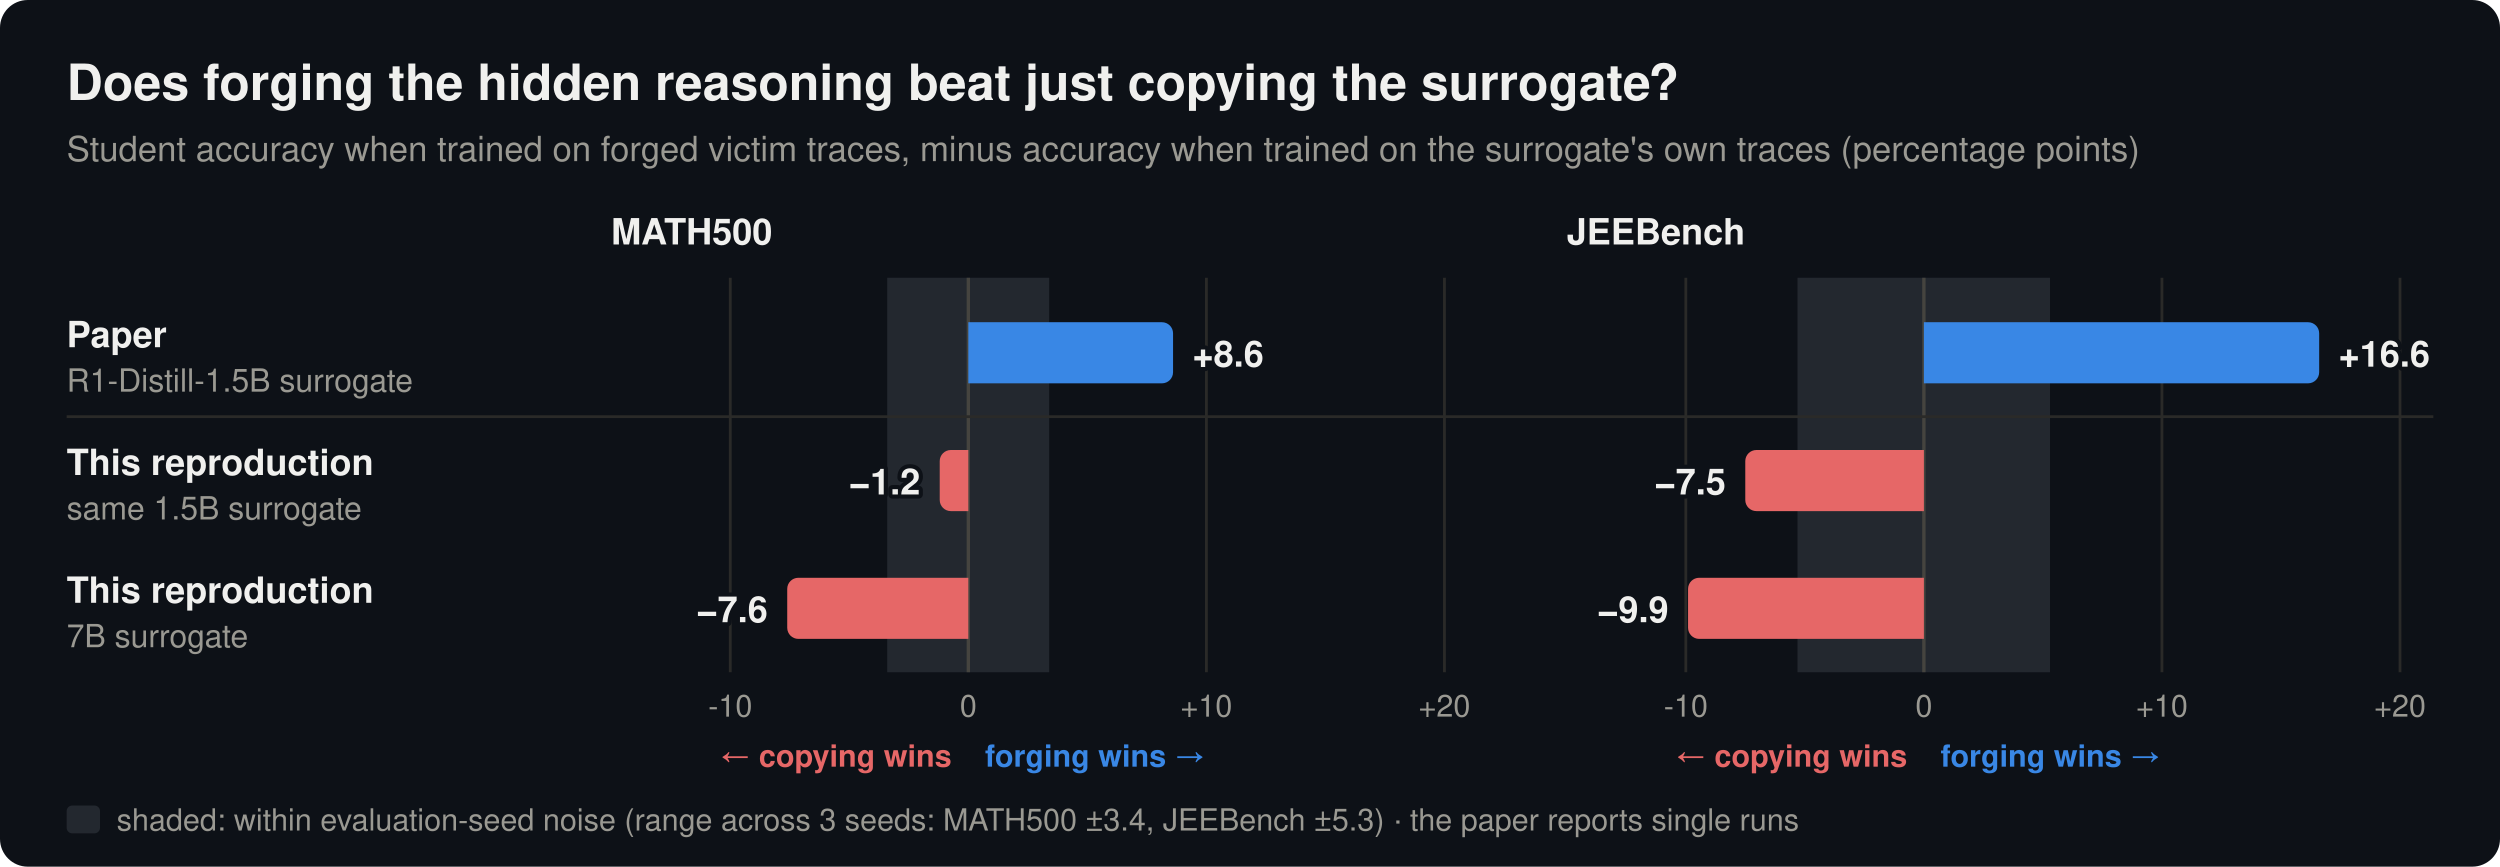
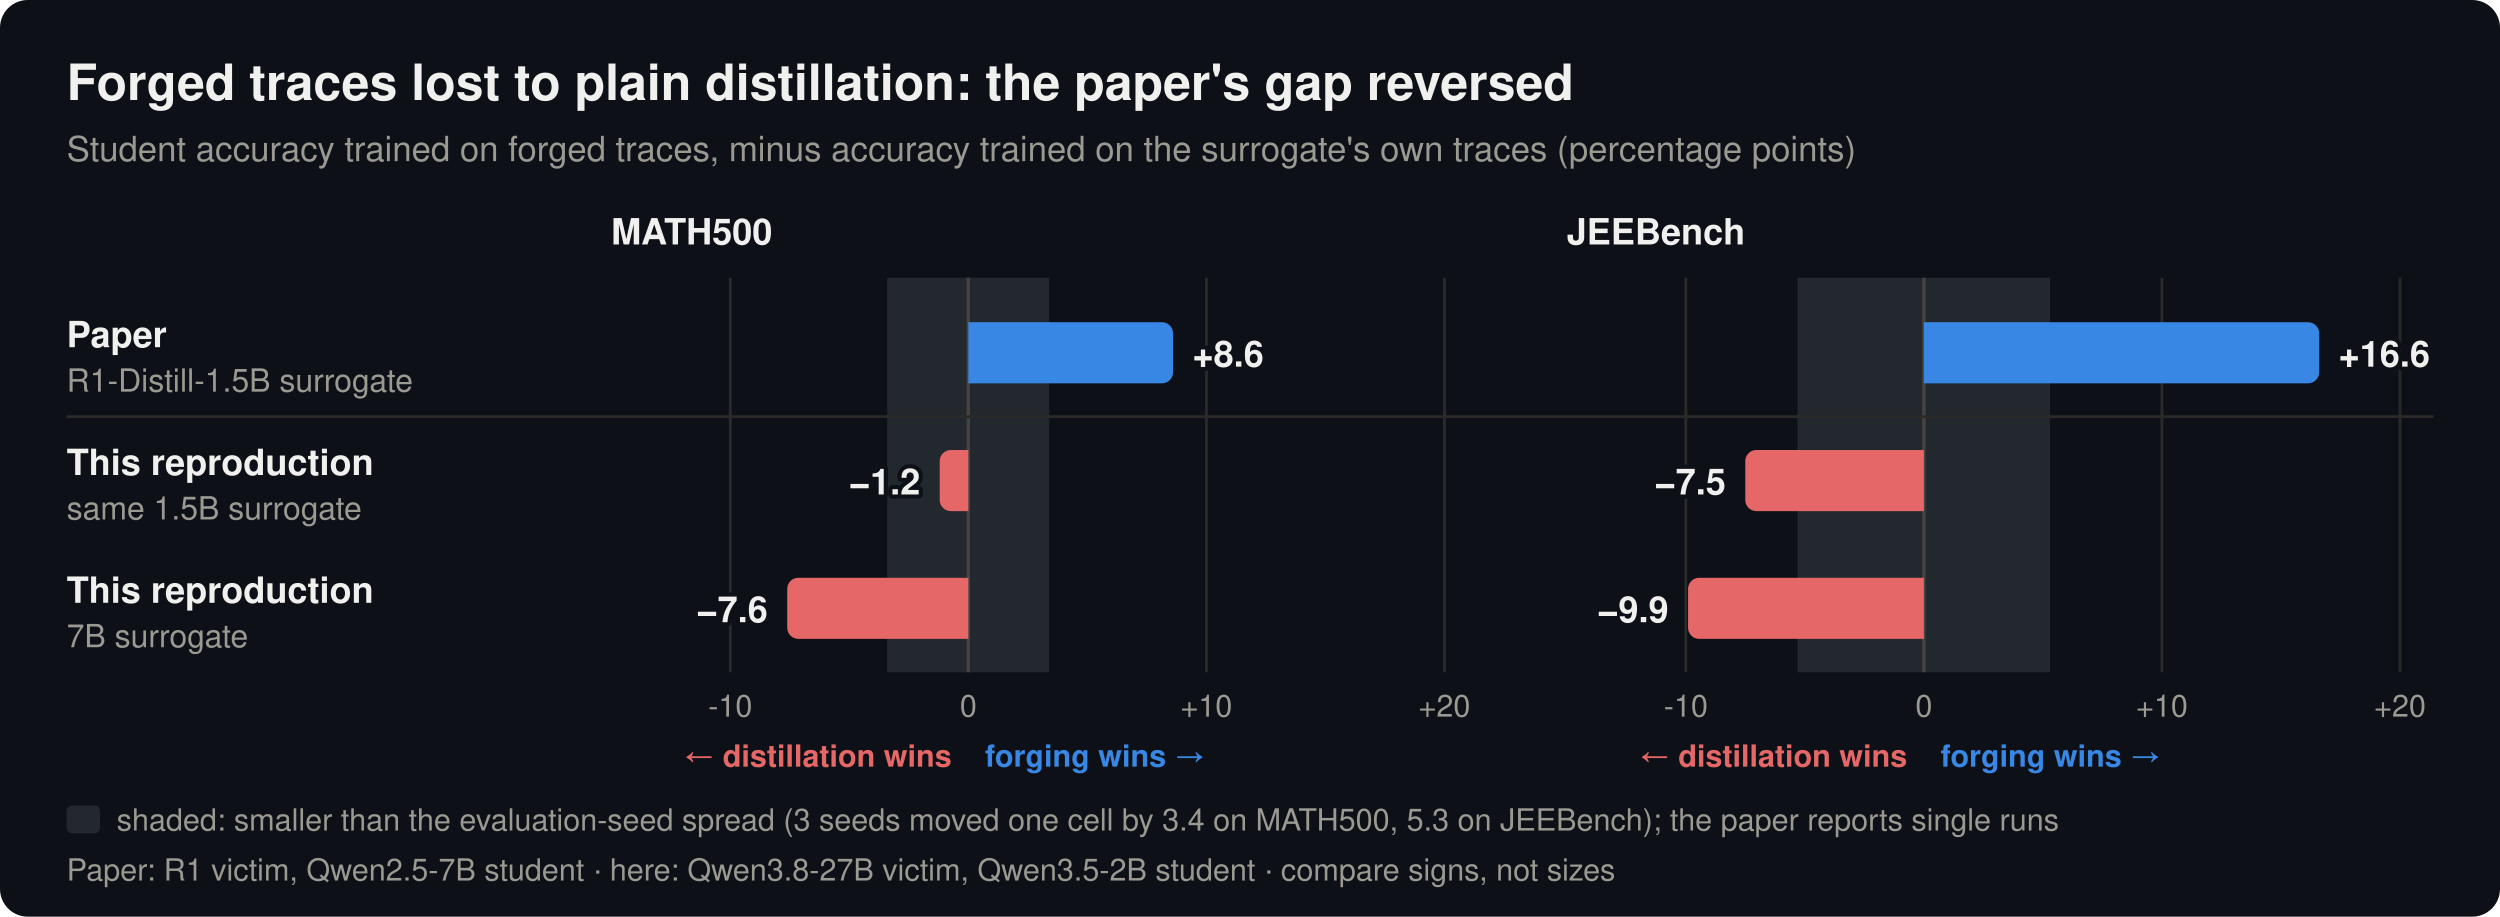
- <svg xmlns="http://www.w3.org/2000/svg" width="900" height="312" viewBox="0 0 900 312" role="img" aria-label="Forged traces minus plain distillation: paper positive, this reproduction negative">
-   <rect x="0.0" y="0.0" width="900.0" height="312.0" rx="10" fill="#0d1117" />
-   <text x="24.0" y="36.0" font-family="system-ui, -apple-system, &quot;Segoe UI&quot;, Helvetica, Arial, sans-serif" font-size="18" fill="#f0f0ee" text-anchor="start" font-weight="700" style="">Does forging the hidden reasoning beat just copying the surrogate?</text>
-   <text x="24.0" y="58.0" font-family="system-ui, -apple-system, &quot;Segoe UI&quot;, Helvetica, Arial, sans-serif" font-size="12.5" fill="#9a9992" text-anchor="start" font-weight="normal" style="">Student accuracy when trained on forged victim traces, minus accuracy when trained on the surrogate's own traces (percentage points)</text>
+ <svg xmlns="http://www.w3.org/2000/svg" width="900" height="330" viewBox="0 0 900 330" role="img" aria-label="Forged traces minus plain distillation: paper positive, this reproduction negative">
+   <rect x="0.0" y="0.0" width="900.0" height="330.0" rx="10" fill="#0d1117" />
+   <text x="24.0" y="36.0" font-family="system-ui, -apple-system, &quot;Segoe UI&quot;, Helvetica, Arial, sans-serif" font-size="18" fill="#f0f0ee" text-anchor="start" font-weight="700" style="">Forged traces lost to plain distillation: the paper's gap reversed</text>
+   <text x="24.0" y="58.0" font-family="system-ui, -apple-system, &quot;Segoe UI&quot;, Helvetica, Arial, sans-serif" font-size="12.5" fill="#9a9992" text-anchor="start" font-weight="normal" style="">Student accuracy trained on forged traces, minus accuracy trained on the surrogate's own traces (percentage points)</text>
  <text x="220.0" y="88.0" font-family="system-ui, -apple-system, &quot;Segoe UI&quot;, Helvetica, Arial, sans-serif" font-size="13" fill="#f0f0ee" text-anchor="start" font-weight="700" style="">MATH500</text>
  <rect x="319.4" y="100.0" width="58.3" height="142.0" rx="0" fill="#23282f" />
  <line x1="262.9" y1="100.0" x2="262.9" y2="242.0" stroke="#2a2a28" stroke-width="1" />
  <text x="262.9" y="258.0" font-family="system-ui, -apple-system, &quot;Segoe UI&quot;, Helvetica, Arial, sans-serif" font-size="11" fill="#9a9992" text-anchor="middle" font-weight="normal" style="font-variant-numeric: tabular-nums;">-10</text>
  <line x1="348.6" y1="100.0" x2="348.6" y2="242.0" stroke="#45443f" stroke-width="1.2" />
  <text x="348.6" y="258.0" font-family="system-ui, -apple-system, &quot;Segoe UI&quot;, Helvetica, Arial, sans-serif" font-size="11" fill="#9a9992" text-anchor="middle" font-weight="normal" style="font-variant-numeric: tabular-nums;">0</text>
  <line x1="434.3" y1="100.0" x2="434.3" y2="242.0" stroke="#2a2a28" stroke-width="1" />
  <text x="434.3" y="258.0" font-family="system-ui, -apple-system, &quot;Segoe UI&quot;, Helvetica, Arial, sans-serif" font-size="11" fill="#9a9992" text-anchor="middle" font-weight="normal" style="font-variant-numeric: tabular-nums;">+10</text>
  <line x1="520.0" y1="100.0" x2="520.0" y2="242.0" stroke="#2a2a28" stroke-width="1" />
  <text x="520.0" y="258.0" font-family="system-ui, -apple-system, &quot;Segoe UI&quot;, Helvetica, Arial, sans-serif" font-size="11" fill="#9a9992" text-anchor="middle" font-weight="normal" style="font-variant-numeric: tabular-nums;">+20</text>
  <path d="M348.6,116.0 H418.3 a4,4 0 0 1 4,4 V134.0 a4,4 0 0 1 -4,4 H348.6 Z" fill="#3987e5" />
  <text x="429.3" y="132.0" font-family="system-ui, -apple-system, &quot;Segoe UI&quot;, Helvetica, Arial, sans-serif" font-size="13" fill="#f0f0ee" text-anchor="start" font-weight="600" style="font-variant-numeric: tabular-nums;" paint-order="stroke" stroke="#0d1117" stroke-width="3" stroke-linejoin="round">+8.6</text>
  <path d="M348.6,162.0 H342.3 a4,4 0 0 0 -4,4 V180.0 a4,4 0 0 0 4,4 H348.6 Z" fill="#e66767" />
  <text x="331.3" y="178.0" font-family="system-ui, -apple-system, &quot;Segoe UI&quot;, Helvetica, Arial, sans-serif" font-size="13" fill="#f0f0ee" text-anchor="end" font-weight="600" style="font-variant-numeric: tabular-nums;" paint-order="stroke" stroke="#0d1117" stroke-width="3" stroke-linejoin="round">−1.2</text>
  <path d="M348.6,208.0 H287.4 a4,4 0 0 0 -4,4 V226.0 a4,4 0 0 0 4,4 H348.6 Z" fill="#e66767" />
  <text x="276.4" y="224.0" font-family="system-ui, -apple-system, &quot;Segoe UI&quot;, Helvetica, Arial, sans-serif" font-size="13" fill="#f0f0ee" text-anchor="end" font-weight="600" style="font-variant-numeric: tabular-nums;" paint-order="stroke" stroke="#0d1117" stroke-width="3" stroke-linejoin="round">−7.6</text>
-   <text x="342.6" y="276.0" font-family="system-ui, -apple-system, &quot;Segoe UI&quot;, Helvetica, Arial, sans-serif" font-size="11" fill="#e66767" text-anchor="end" font-weight="600" style="">← copying wins</text>
+   <text x="342.6" y="276.0" font-family="system-ui, -apple-system, &quot;Segoe UI&quot;, Helvetica, Arial, sans-serif" font-size="11" fill="#e66767" text-anchor="end" font-weight="600" style="">← distillation wins</text>
  <text x="354.6" y="276.0" font-family="system-ui, -apple-system, &quot;Segoe UI&quot;, Helvetica, Arial, sans-serif" font-size="11" fill="#3987e5" text-anchor="start" font-weight="600" style="">forging wins →</text>
  <text x="564.0" y="88.0" font-family="system-ui, -apple-system, &quot;Segoe UI&quot;, Helvetica, Arial, sans-serif" font-size="13" fill="#f0f0ee" text-anchor="start" font-weight="700" style="">JEEBench</text>
  <rect x="647.1" y="100.0" width="90.9" height="142.0" rx="0" fill="#23282f" />
  <line x1="606.9" y1="100.0" x2="606.9" y2="242.0" stroke="#2a2a28" stroke-width="1" />
  <text x="606.9" y="258.0" font-family="system-ui, -apple-system, &quot;Segoe UI&quot;, Helvetica, Arial, sans-serif" font-size="11" fill="#9a9992" text-anchor="middle" font-weight="normal" style="font-variant-numeric: tabular-nums;">-10</text>
  <line x1="692.6" y1="100.0" x2="692.6" y2="242.0" stroke="#45443f" stroke-width="1.2" />
  <text x="692.6" y="258.0" font-family="system-ui, -apple-system, &quot;Segoe UI&quot;, Helvetica, Arial, sans-serif" font-size="11" fill="#9a9992" text-anchor="middle" font-weight="normal" style="font-variant-numeric: tabular-nums;">0</text>
  <line x1="778.3" y1="100.0" x2="778.3" y2="242.0" stroke="#2a2a28" stroke-width="1" />
  <text x="778.3" y="258.0" font-family="system-ui, -apple-system, &quot;Segoe UI&quot;, Helvetica, Arial, sans-serif" font-size="11" fill="#9a9992" text-anchor="middle" font-weight="normal" style="font-variant-numeric: tabular-nums;">+10</text>
  <line x1="864.0" y1="100.0" x2="864.0" y2="242.0" stroke="#2a2a28" stroke-width="1" />
  <text x="864.0" y="258.0" font-family="system-ui, -apple-system, &quot;Segoe UI&quot;, Helvetica, Arial, sans-serif" font-size="11" fill="#9a9992" text-anchor="middle" font-weight="normal" style="font-variant-numeric: tabular-nums;">+20</text>
  <path d="M692.6,116.0 H830.9 a4,4 0 0 1 4,4 V134.0 a4,4 0 0 1 -4,4 H692.6 Z" fill="#3987e5" />
  <text x="841.9" y="132.0" font-family="system-ui, -apple-system, &quot;Segoe UI&quot;, Helvetica, Arial, sans-serif" font-size="13" fill="#f0f0ee" text-anchor="start" font-weight="600" style="font-variant-numeric: tabular-nums;" paint-order="stroke" stroke="#0d1117" stroke-width="3" stroke-linejoin="round">+16.6</text>
  <path d="M692.6,162.0 H632.3 a4,4 0 0 0 -4,4 V180.0 a4,4 0 0 0 4,4 H692.6 Z" fill="#e66767" />
  <text x="621.3" y="178.0" font-family="system-ui, -apple-system, &quot;Segoe UI&quot;, Helvetica, Arial, sans-serif" font-size="13" fill="#f0f0ee" text-anchor="end" font-weight="600" style="font-variant-numeric: tabular-nums;" paint-order="stroke" stroke="#0d1117" stroke-width="3" stroke-linejoin="round">−7.5</text>
  <path d="M692.6,208.0 H611.7 a4,4 0 0 0 -4,4 V226.0 a4,4 0 0 0 4,4 H692.6 Z" fill="#e66767" />
  <text x="600.7" y="224.0" font-family="system-ui, -apple-system, &quot;Segoe UI&quot;, Helvetica, Arial, sans-serif" font-size="13" fill="#f0f0ee" text-anchor="end" font-weight="600" style="font-variant-numeric: tabular-nums;" paint-order="stroke" stroke="#0d1117" stroke-width="3" stroke-linejoin="round">−9.9</text>
-   <text x="686.6" y="276.0" font-family="system-ui, -apple-system, &quot;Segoe UI&quot;, Helvetica, Arial, sans-serif" font-size="11" fill="#e66767" text-anchor="end" font-weight="600" style="">← copying wins</text>
+   <text x="686.6" y="276.0" font-family="system-ui, -apple-system, &quot;Segoe UI&quot;, Helvetica, Arial, sans-serif" font-size="11" fill="#e66767" text-anchor="end" font-weight="600" style="">← distillation wins</text>
  <text x="698.6" y="276.0" font-family="system-ui, -apple-system, &quot;Segoe UI&quot;, Helvetica, Arial, sans-serif" font-size="11" fill="#3987e5" text-anchor="start" font-weight="600" style="">forging wins →</text>
  <text x="24.0" y="125.0" font-family="system-ui, -apple-system, &quot;Segoe UI&quot;, Helvetica, Arial, sans-serif" font-size="13" fill="#f0f0ee" text-anchor="start" font-weight="600" style="">Paper</text>
  <text x="24.0" y="141.0" font-family="system-ui, -apple-system, &quot;Segoe UI&quot;, Helvetica, Arial, sans-serif" font-size="11.5" fill="#9a9992" text-anchor="start" font-weight="normal" style="">R1-Distill-1.5B surrogate</text>
  <text x="24.0" y="171.0" font-family="system-ui, -apple-system, &quot;Segoe UI&quot;, Helvetica, Arial, sans-serif" font-size="13" fill="#f0f0ee" text-anchor="start" font-weight="600" style="">This reproduction</text>
  <text x="24.0" y="187.0" font-family="system-ui, -apple-system, &quot;Segoe UI&quot;, Helvetica, Arial, sans-serif" font-size="11.5" fill="#9a9992" text-anchor="start" font-weight="normal" style="">same 1.5B surrogate</text>
  <text x="24.0" y="217.0" font-family="system-ui, -apple-system, &quot;Segoe UI&quot;, Helvetica, Arial, sans-serif" font-size="13" fill="#f0f0ee" text-anchor="start" font-weight="600" style="">This reproduction</text>
  <text x="24.0" y="233.0" font-family="system-ui, -apple-system, &quot;Segoe UI&quot;, Helvetica, Arial, sans-serif" font-size="11.5" fill="#9a9992" text-anchor="start" font-weight="normal" style="">7B surrogate</text>
  <line x1="24.0" y1="150.0" x2="876.0" y2="150.0" stroke="#2a2a28" stroke-width="1" />
  <rect x="24.0" y="290.0" width="12.0" height="10.0" rx="2" fill="#23282f" />
-   <text x="42.0" y="299.0" font-family="system-ui, -apple-system, &quot;Segoe UI&quot;, Helvetica, Arial, sans-serif" font-size="11" fill="#9a9992" text-anchor="start" font-weight="normal" style="">shaded: within evaluation-seed noise (range across 3 seeds: MATH500 ±3.4, JEEBench ±5.3) · the paper reports single runs</text>
+   <text x="42.0" y="299.0" font-family="system-ui, -apple-system, &quot;Segoe UI&quot;, Helvetica, Arial, sans-serif" font-size="11" fill="#9a9992" text-anchor="start" font-weight="normal" style="">shaded: smaller than the evaluation-seed spread (3 seeds moved one cell by 3.4 on MATH500, 5.3 on JEEBench); the paper reports single runs</text>
+   <text x="24.0" y="317.0" font-family="system-ui, -apple-system, &quot;Segoe UI&quot;, Helvetica, Arial, sans-serif" font-size="11" fill="#9a9992" text-anchor="start" font-weight="normal" style="">Paper: R1 victim, Qwen2.5-7B student · here: Qwen3.8-27B victim, Qwen3.5-2B student · compare signs, not sizes</text>
</svg>
